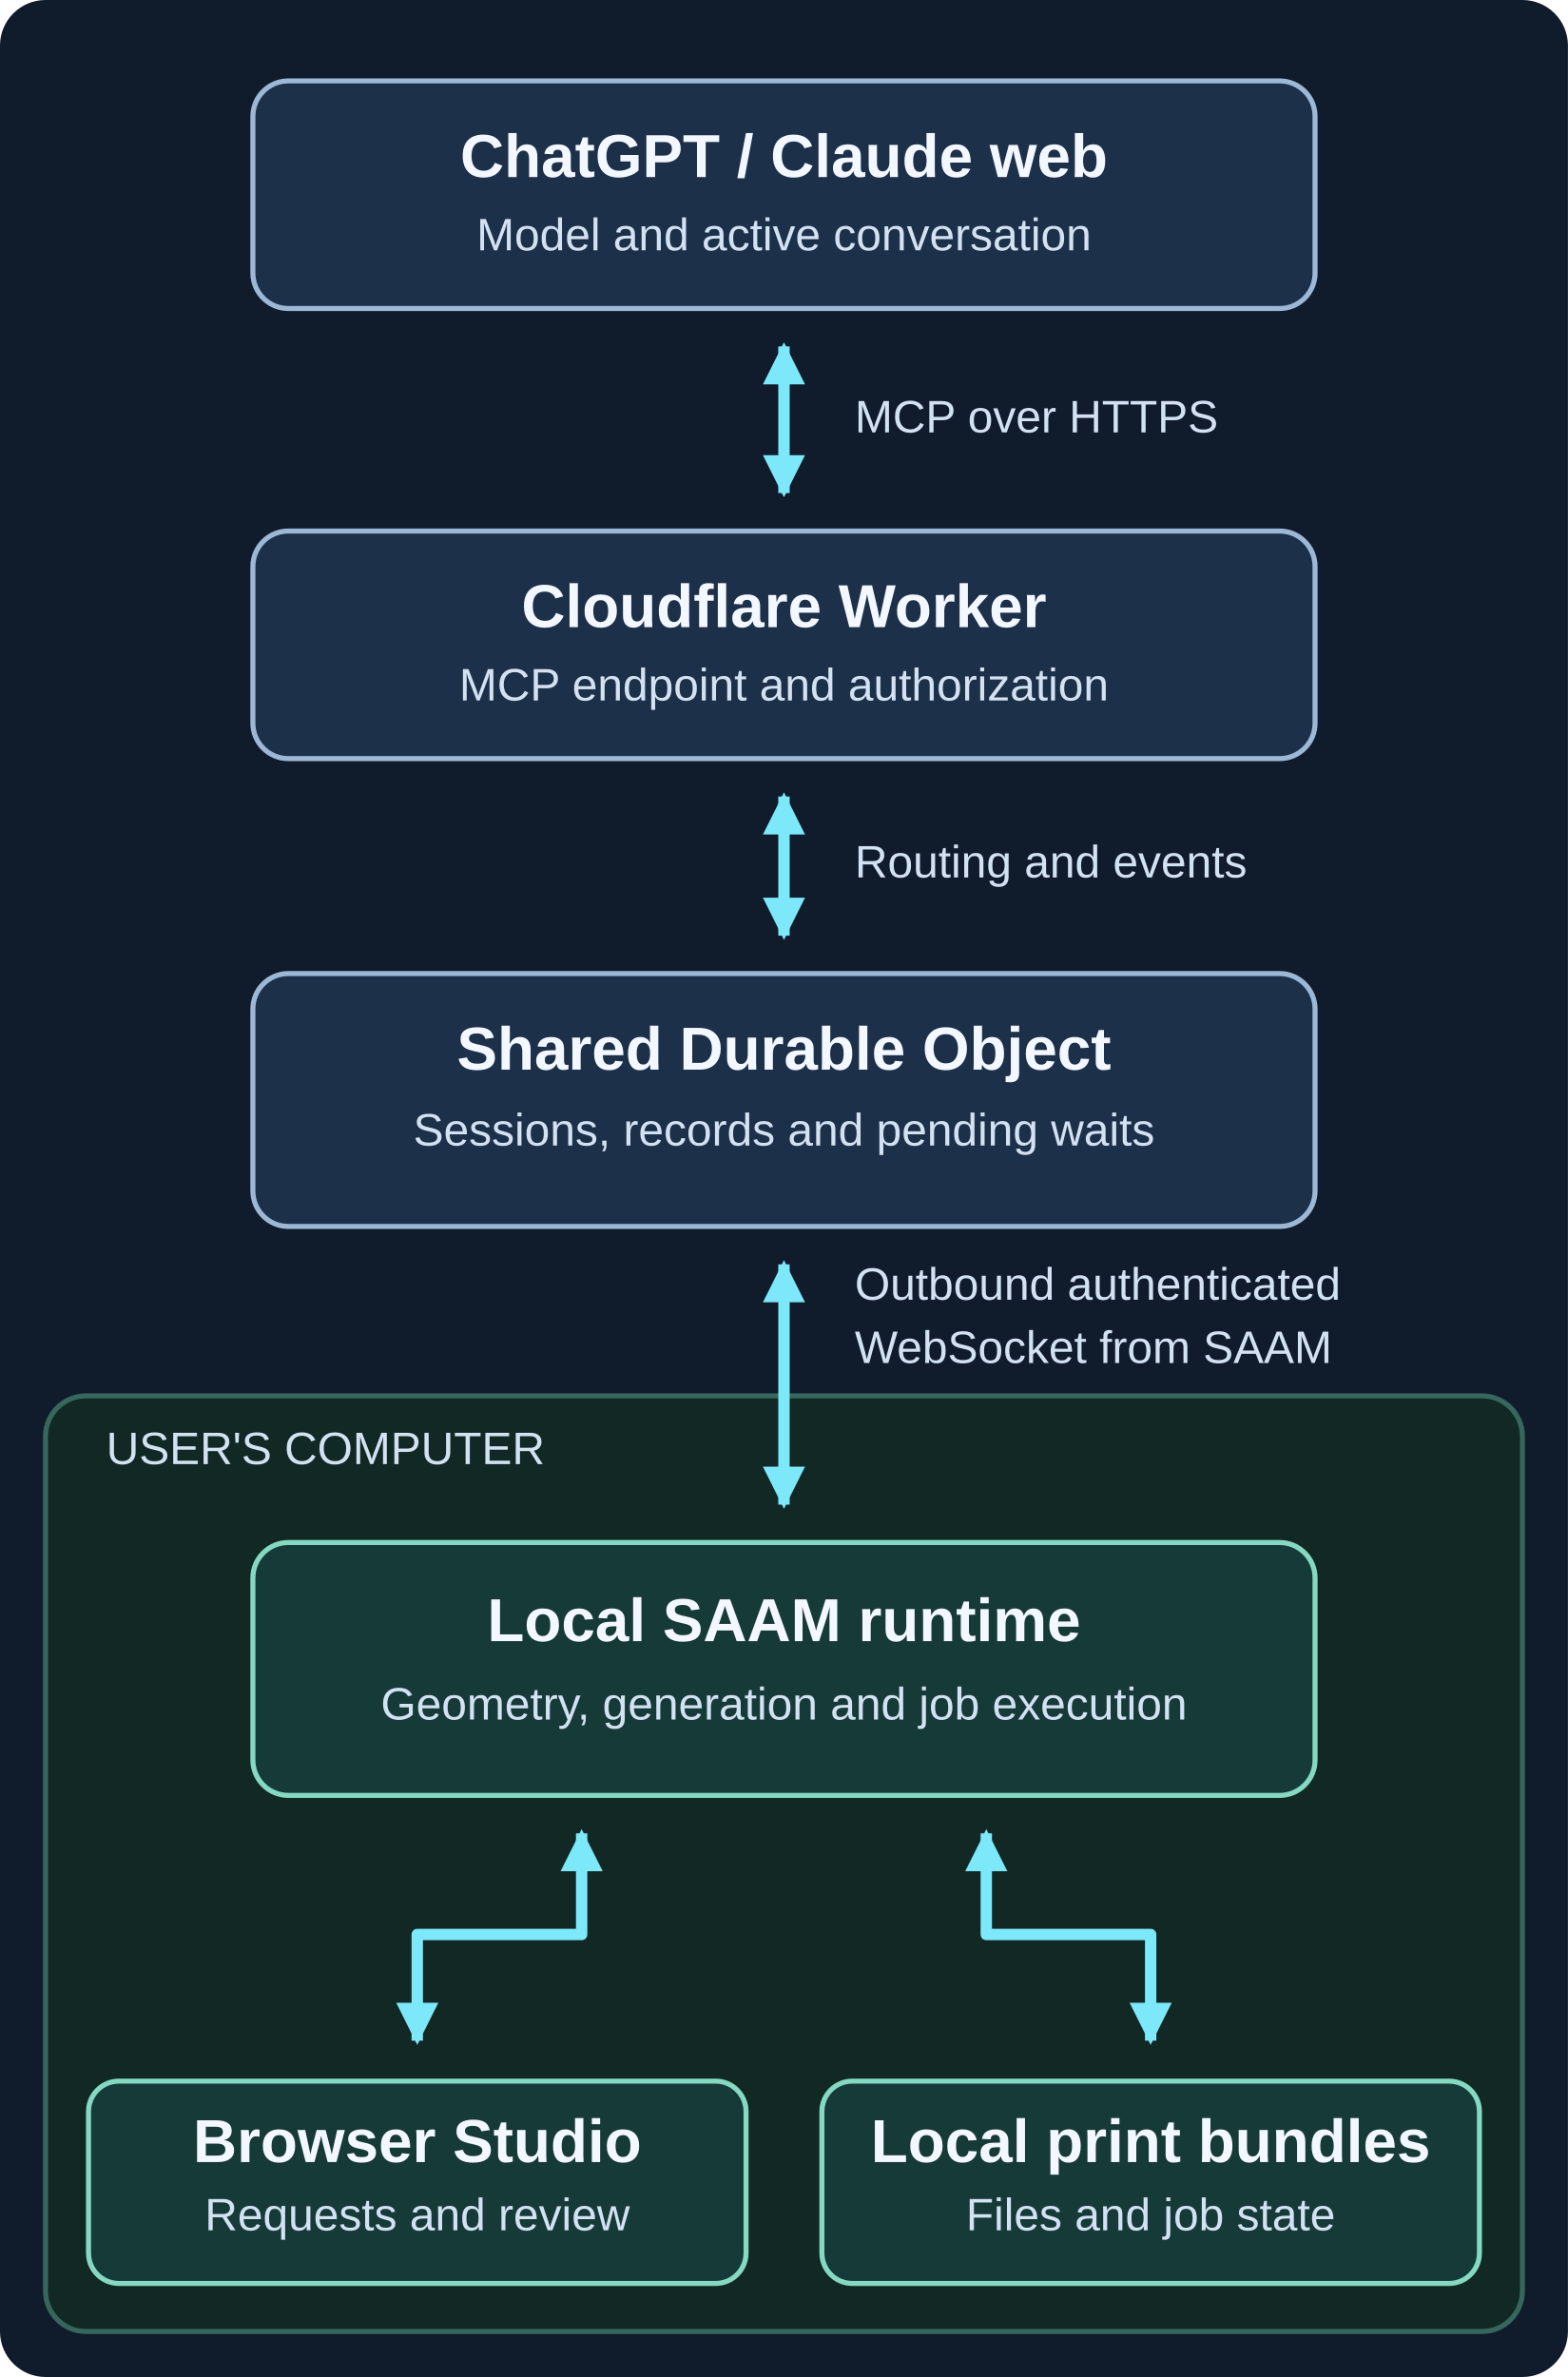
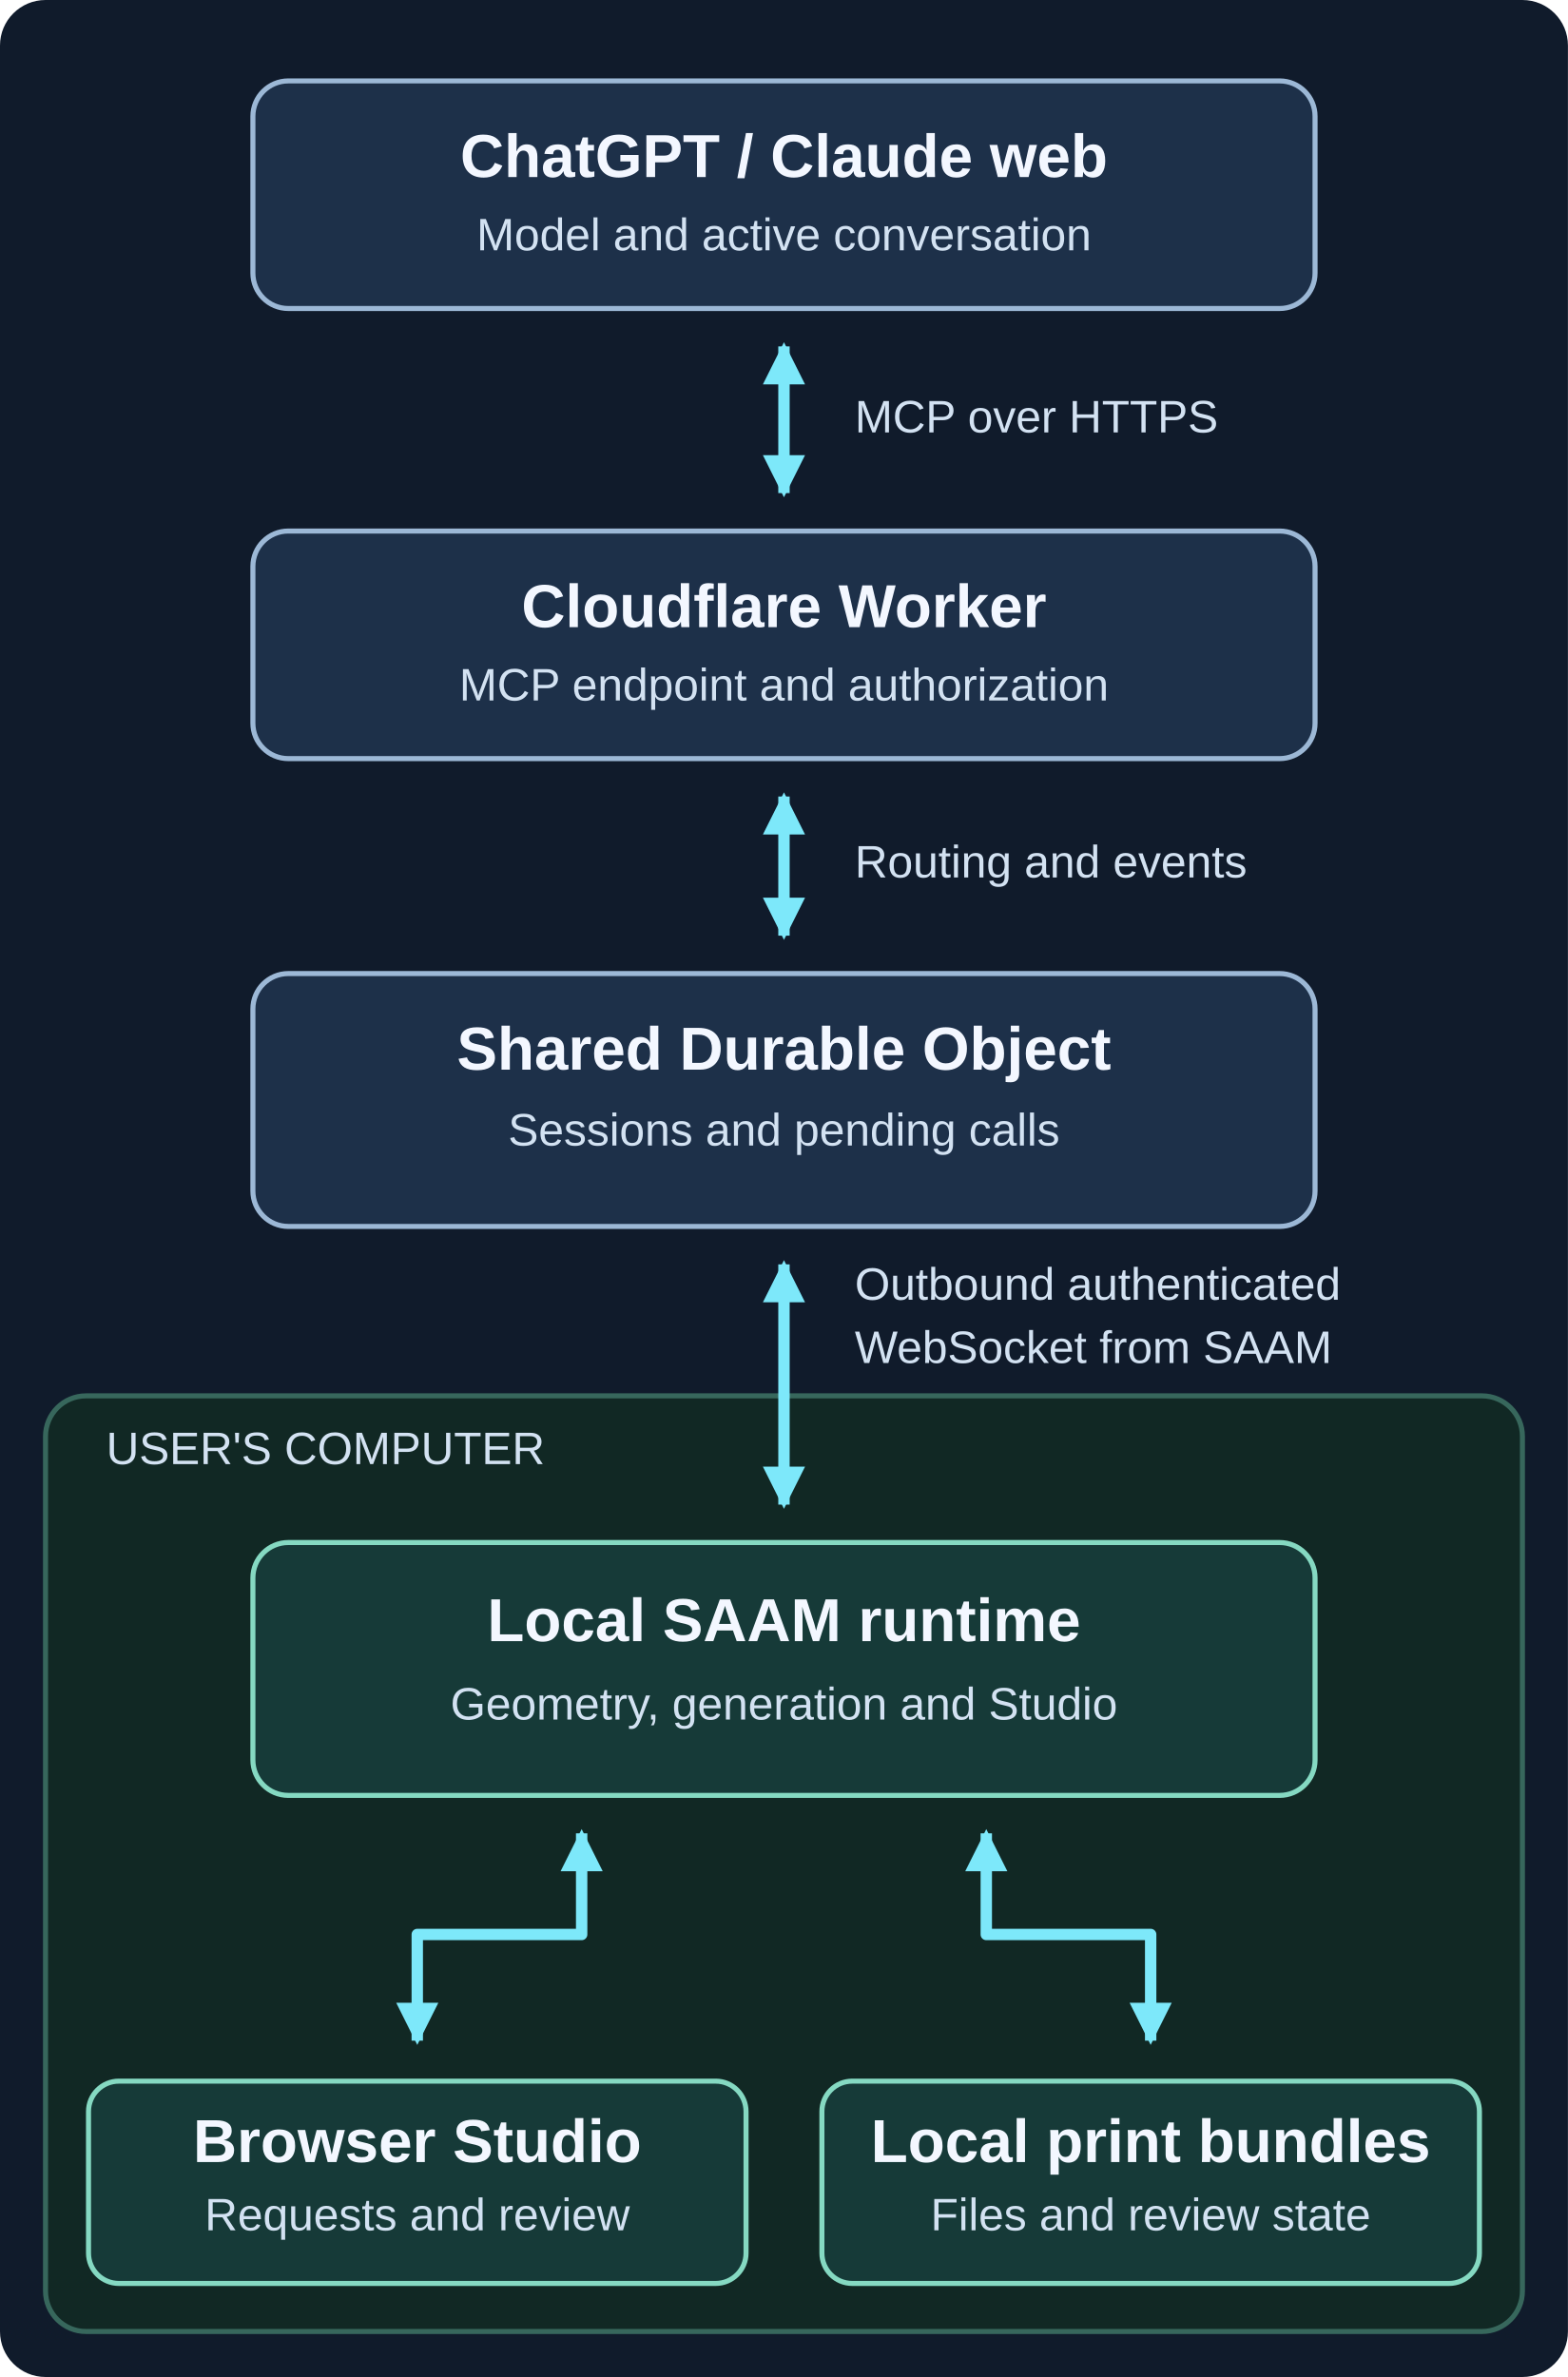
<svg xmlns="http://www.w3.org/2000/svg" width="620" height="940" viewBox="0 0 620 940" role="img" aria-labelledby="title description">
  <defs>
    <marker id="arrow-end" markerUnits="userSpaceOnUse" markerWidth="20" markerHeight="20" viewBox="0 0 12 12" refX="10" refY="6" orient="auto">
      <path d="M 1 1 L 11 6 L 1 11 Z" fill="#7de8fa" />
    </marker>
    <marker id="arrow-start" markerUnits="userSpaceOnUse" markerWidth="20" markerHeight="20" viewBox="0 0 12 12" refX="2" refY="6" orient="auto">
      <path d="M 11 1 L 1 6 L 11 11 Z" fill="#7de8fa" />
    </marker>
    <style>
      text { font-family: Arial, Helvetica, sans-serif; fill: #f3f7ff; text-anchor: middle; }
      .node { fill: #1d3049; stroke: #9cb8d6; stroke-width: 2; }
      .local { fill: #163a38; stroke: #85d9c2; stroke-width: 2; }
      .title { font-size: 24px; font-weight: 700; }
      .detail { font-size: 18px; fill: #d3e2f2; }
      .label { font-size: 18px; fill: #d3e2f2; text-anchor: start; }
      .link { fill: none; stroke: #7de8fa; stroke-width: 4.5; stroke-linejoin: round; marker-start: url(#arrow-start); marker-end: url(#arrow-end); }
    </style>
  </defs>
  <rect width="620" height="940" rx="18" fill="#101b2b" />
  <rect x="18" y="552" width="584" height="370" rx="16" fill="#112824" stroke="#37675c" stroke-width="2" />
  <text x="42" y="579" class="label">USER'S COMPUTER</text>
  <rect x="100" y="32" width="420" height="90" rx="14" class="node" />
  <text x="310" y="70" class="title">ChatGPT / Claude web</text>
  <text x="310" y="99" class="detail">Model and active conversation</text>
  <path d="M 310 137 V 195" class="link" />
  <text x="338" y="171" class="label">MCP over HTTPS</text>
  <rect x="100" y="210" width="420" height="90" rx="14" class="node" />
  <text x="310" y="248" class="title">Cloudflare Worker</text>
  <text x="310" y="277" class="detail">MCP endpoint and authorization</text>
  <path d="M 310 315 V 370" class="link" />
  <text x="338" y="347" class="label">Routing and events</text>
  <rect x="100" y="385" width="420" height="100" rx="14" class="node" />
  <text x="310" y="423" class="title">Shared Durable Object</text>
-   <text x="310" y="453" class="detail">Sessions, records and pending waits</text>
+   <text x="310" y="453" class="detail">Sessions and pending calls</text>
  <path d="M 310 500 V 595" class="link" />
  <text x="338" y="514" class="label">Outbound authenticated</text>
  <text x="338" y="539" class="label">WebSocket from SAAM</text>
  <rect x="100" y="610" width="420" height="100" rx="14" class="local" />
  <text x="310" y="649" class="title">Local SAAM runtime</text>
-   <text x="310" y="680" class="detail">Geometry, generation and job execution</text>
+   <text x="310" y="680" class="detail">Geometry, generation and Studio</text>
  <path d="M 230 725 V 765 H 165 V 807" class="link" />
  <path d="M 390 725 V 765 H 455 V 807" class="link" />
  <rect x="35" y="823" width="260" height="80" rx="12" class="local" />
  <text x="165" y="855" class="title">Browser Studio</text>
  <text x="165" y="882" class="detail">Requests and review</text>
  <rect x="325" y="823" width="260" height="80" rx="12" class="local" />
  <text x="455" y="855" class="title">Local print bundles</text>
-   <text x="455" y="882" class="detail">Files and job state</text>
+   <text x="455" y="882" class="detail">Files and review state</text>
</svg>
